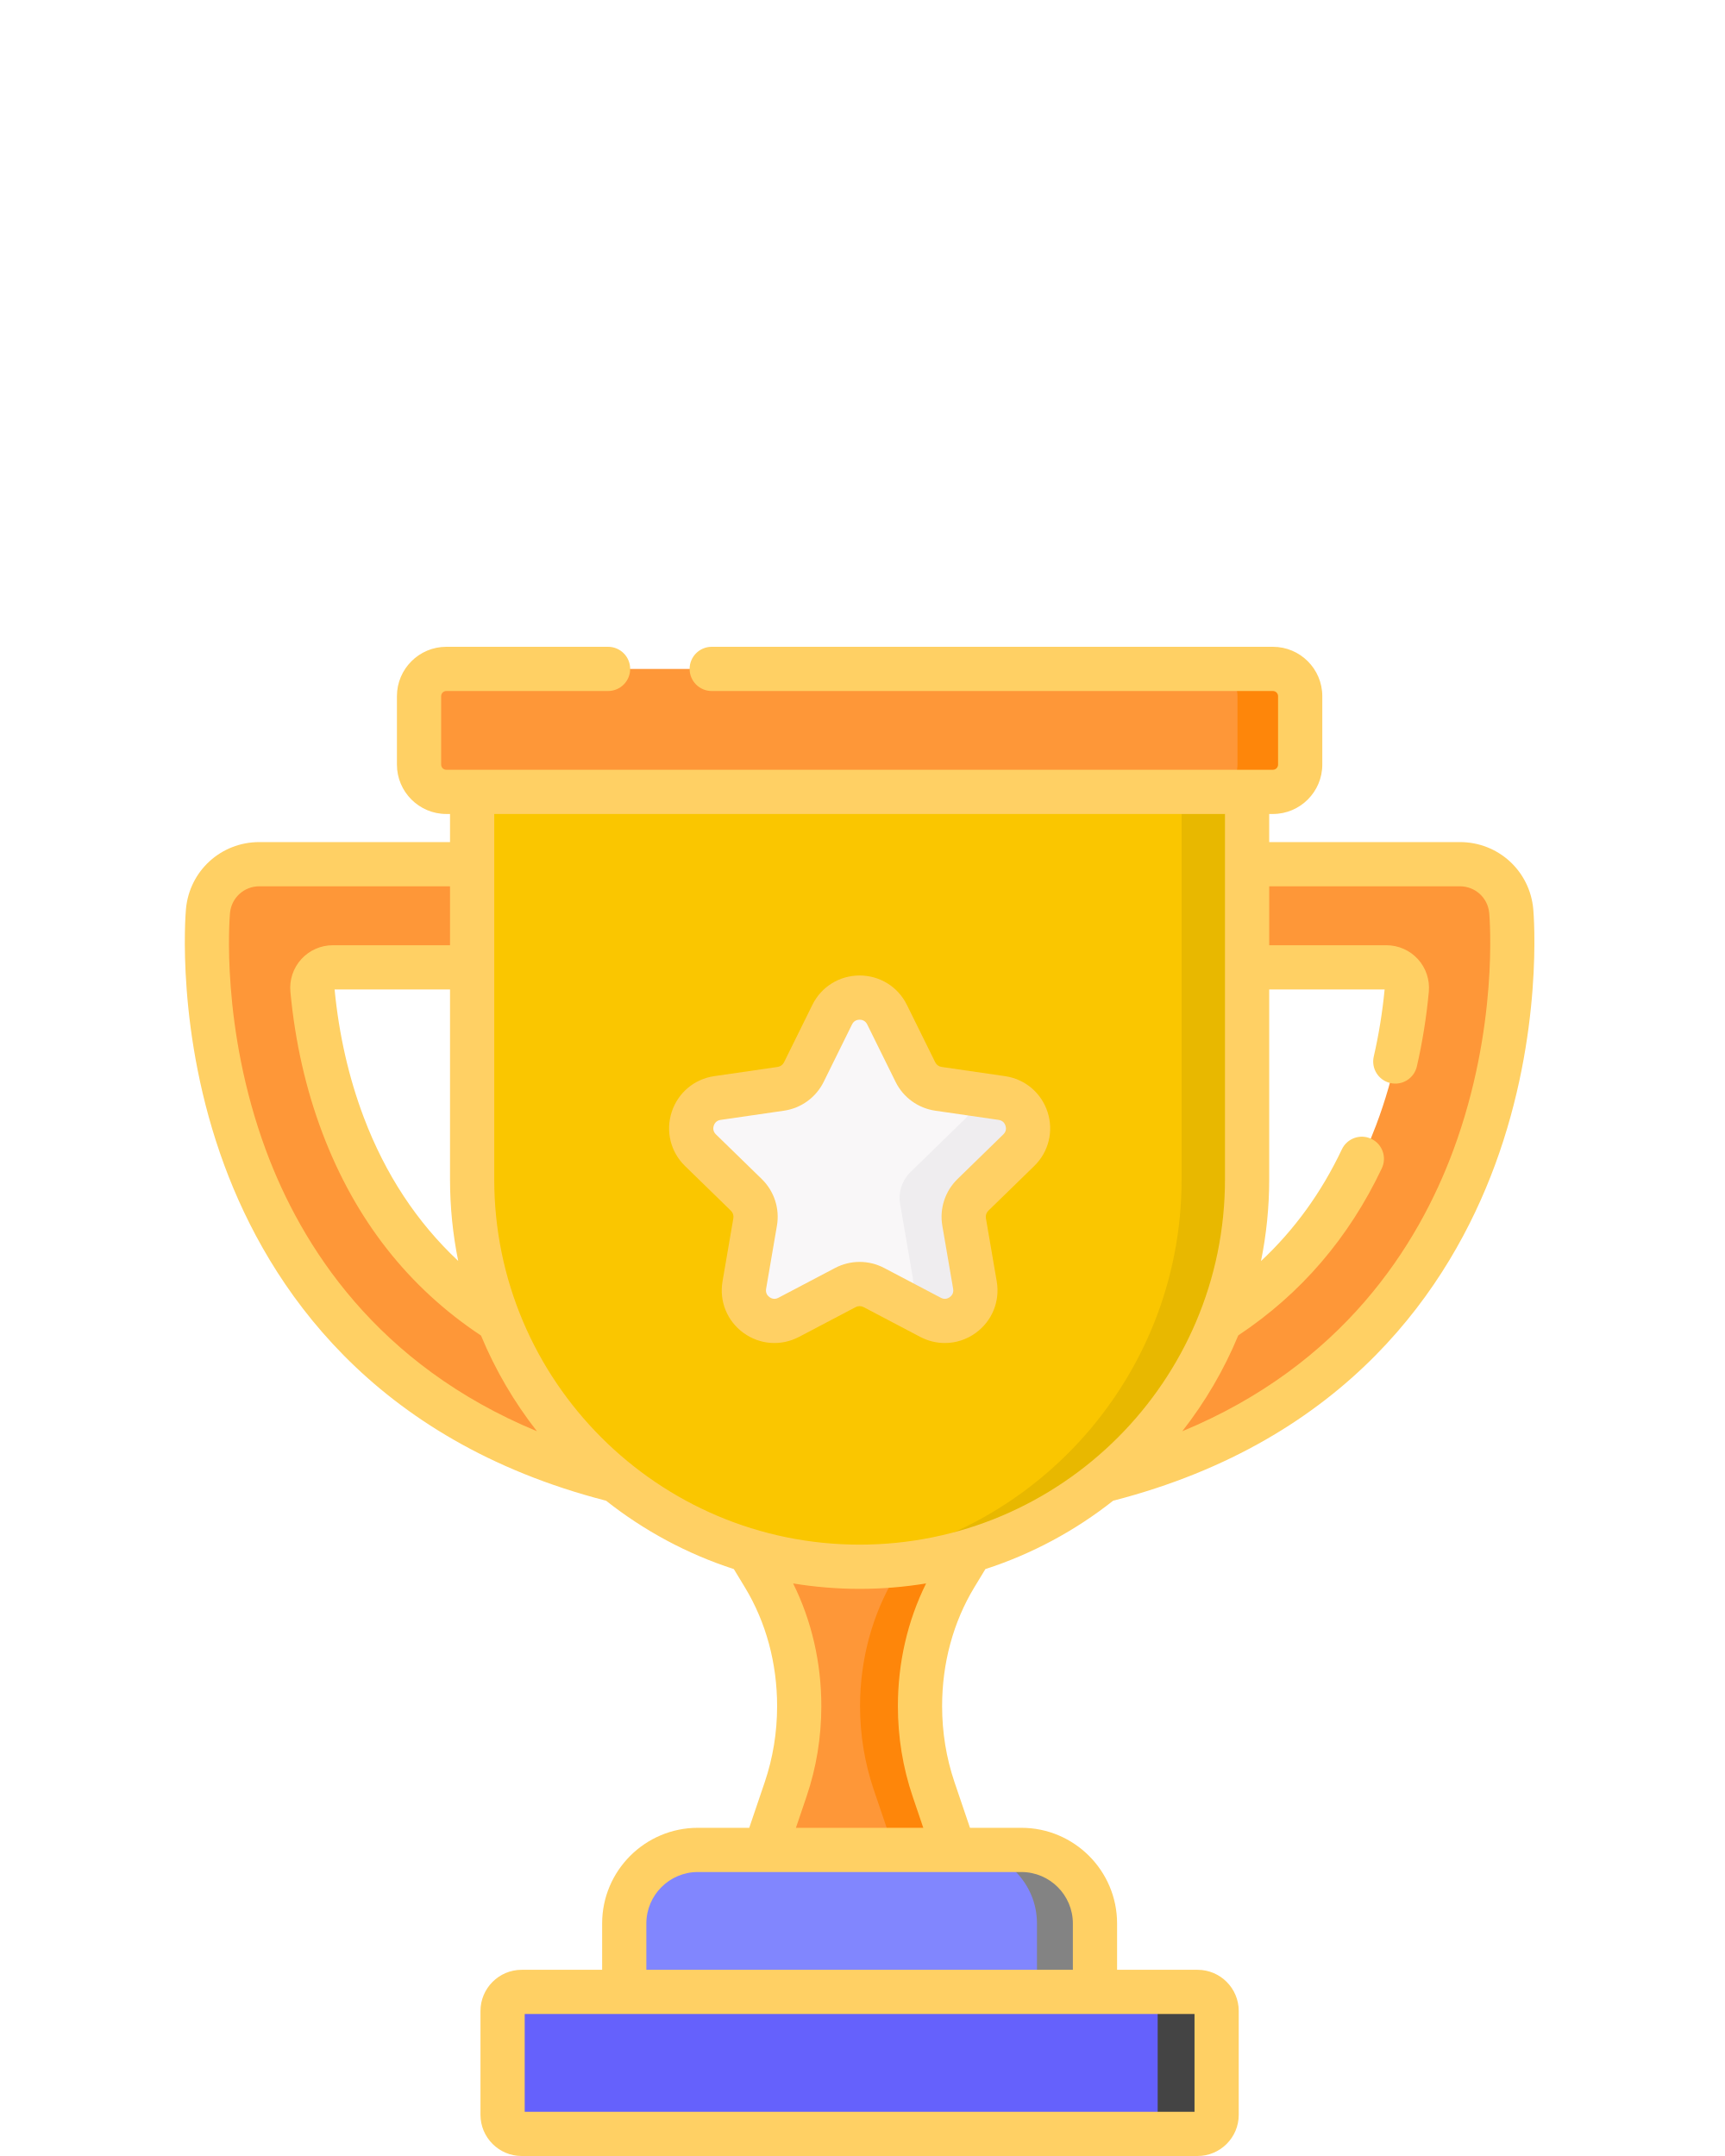
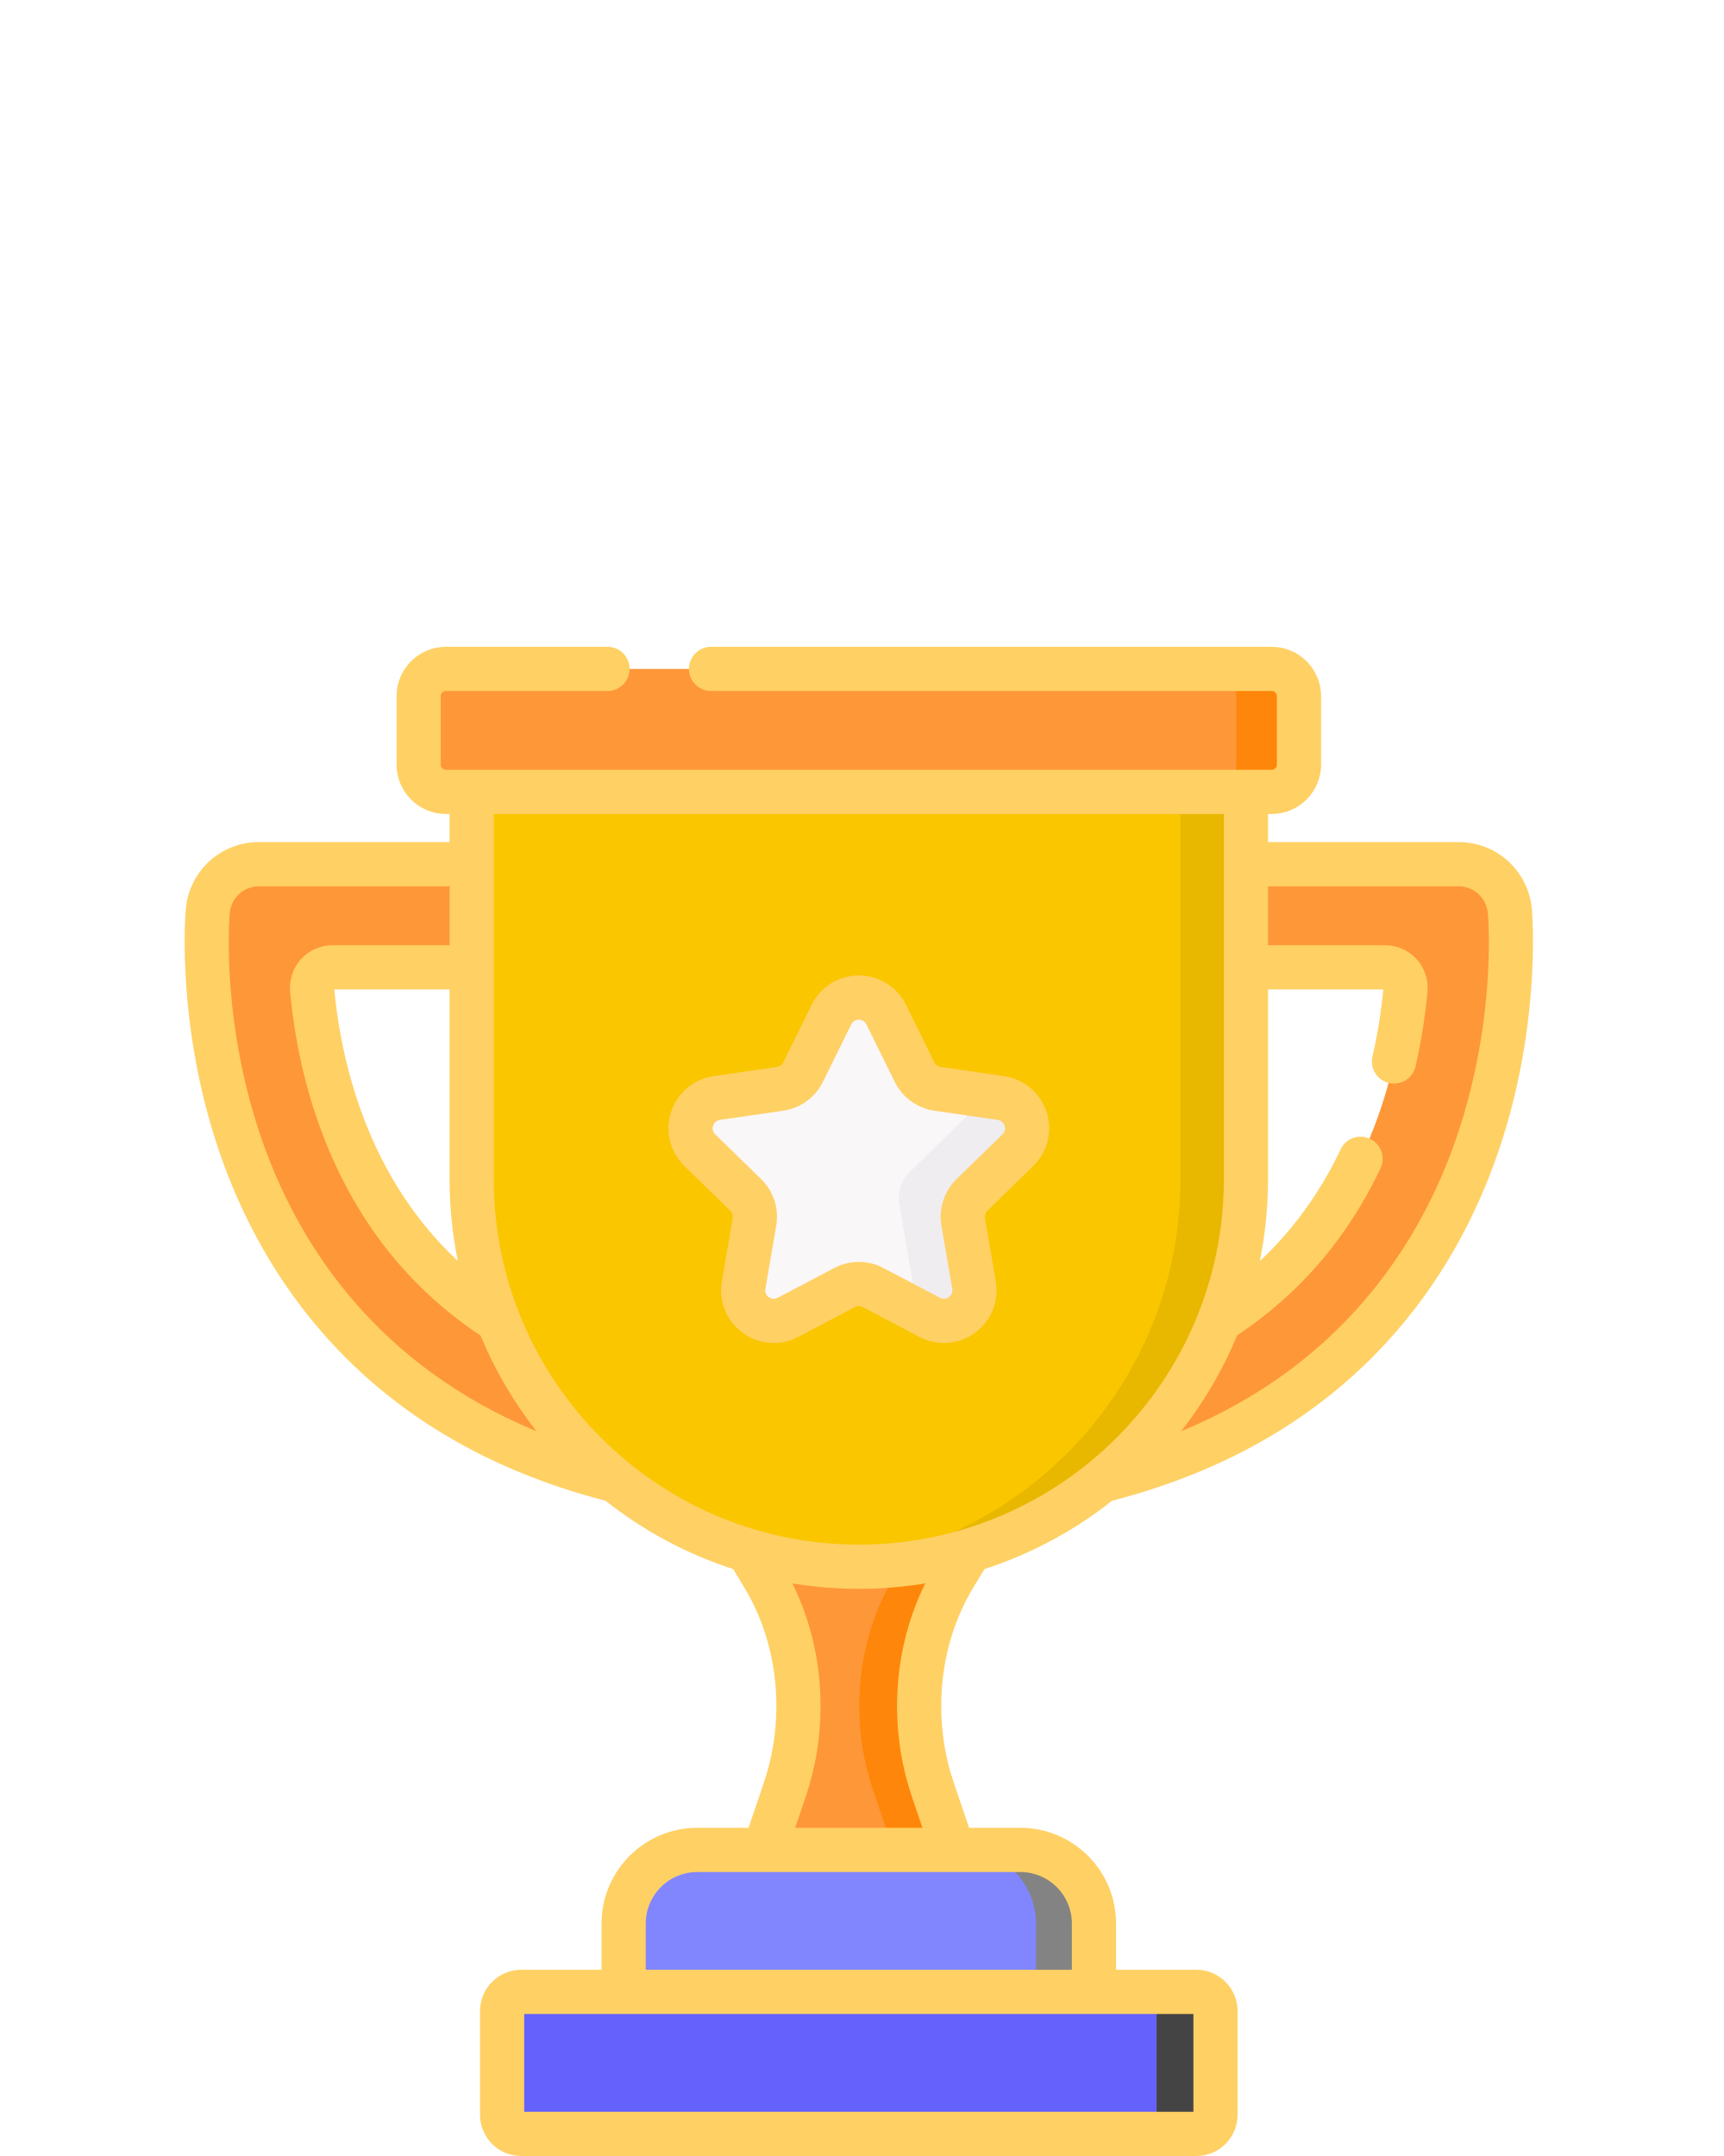
- <svg xmlns="http://www.w3.org/2000/svg" width="280" height="350" viewBox="0 0 280 350" fill="none">
-   <path d="M104.862 241.255C104.26 241.255 103.65 241.19 103.038 241.054C63.763 232.326 46.961 207.35 39.782 187.934C32.139 167.262 33.686 148.7 33.756 147.92C34.141 143.601 37.76 140.29 42.096 140.29H83.515C88.519 140.29 92.561 144.389 92.141 149.376C91.779 153.667 88.181 157.037 83.796 157.037H54.013C52.056 157.037 50.528 158.72 50.71 160.669C51.272 166.696 52.617 174.54 55.694 182.67C64.114 204.917 81.266 219.059 106.672 224.705C111.186 225.709 114.033 230.182 113.029 234.696C112.162 238.598 108.701 241.255 104.862 241.255V241.255Z" fill="#FE9738" />
-   <path d="M174.196 241.255C174.798 241.255 175.409 241.19 176.021 241.054C215.296 232.326 232.098 207.35 239.276 187.934C246.919 167.262 245.373 148.7 245.303 147.92C244.918 143.601 241.299 140.29 236.962 140.29H195.544C190.54 140.29 186.498 144.389 186.918 149.376C187.279 153.667 190.877 157.037 195.262 157.037H225.045C227.002 157.037 228.531 158.72 228.349 160.669C227.787 166.696 226.442 174.54 223.364 182.67C214.944 204.917 197.793 219.059 172.387 224.705C167.873 225.709 165.026 230.182 166.029 234.696C166.897 238.598 170.358 241.255 174.196 241.255Z" fill="#FE9738" />
-   <path d="M194.386 346.411H84.678C82.968 346.411 81.582 345.025 81.582 343.315V326.457C81.582 324.748 82.968 323.361 84.678 323.361H194.386C196.096 323.361 197.482 324.748 197.482 326.457V343.315C197.482 345.025 196.096 346.411 194.386 346.411Z" fill="#6561FC" />
-   <path d="M197.482 326.456V343.313C197.482 345.026 196.095 346.409 194.386 346.409H184.816C186.525 346.409 187.912 345.026 187.912 343.313V326.456C187.912 324.748 186.525 323.36 184.816 323.36H194.386C196.095 323.36 197.482 324.748 197.482 326.456Z" fill="#444444" />
-   <path d="M177.738 323.361H101.328V312.255C101.328 305.659 106.675 300.312 113.271 300.312H165.794C172.39 300.312 177.738 305.659 177.738 312.255V323.361Z" fill="#8186FE" />
-   <path d="M177.734 312.254V323.36H168.322V312.254C168.322 305.661 162.973 300.311 156.379 300.311H165.791C172.389 300.311 177.734 305.661 177.734 312.254Z" fill="#838383" />
-   <path d="M155.071 255.843L160.416 247.018H118.645L123.99 255.843C127.722 262.002 129.728 269.391 129.728 276.97C129.728 281.6 128.979 286.187 127.521 290.484L124.186 300.312H154.874L151.539 290.484C150.081 286.187 149.332 281.6 149.332 276.97C149.333 269.391 151.339 262.002 155.071 255.843V255.843Z" fill="#FE9738" />
-   <path d="M150.803 265.873C149.837 269.438 149.334 273.18 149.334 276.97C149.334 281.601 150.081 286.185 151.54 290.482L154.875 300.311H145.143L141.807 290.482C140.353 286.185 139.602 281.601 139.602 276.97C139.602 273.18 140.104 269.438 141.071 265.873C142.042 262.308 143.473 258.925 145.339 255.844L150.688 247.016H160.416L155.071 255.844C153.205 258.925 151.77 262.308 150.803 265.873Z" fill="#FE860A" />
-   <path d="M139.532 254.343C104.796 254.343 76.637 226.184 76.637 191.447V128.551H202.428V191.447C202.428 226.183 174.269 254.343 139.532 254.343Z" fill="#FAC600" />
-   <path d="M202.425 128.549V191.448C202.425 226.182 174.265 254.342 139.531 254.342C137.741 254.342 135.966 254.265 134.215 254.121C166.466 251.423 191.797 224.392 191.797 191.448V128.549H202.425Z" fill="#E8B800" />
-   <path d="M206.619 128.551H72.445C70.001 128.551 68.019 126.57 68.019 124.126V113.014C68.019 110.57 70.001 108.589 72.445 108.589H206.619C209.063 108.589 211.044 110.57 211.044 113.014V124.126C211.045 126.57 209.063 128.551 206.619 128.551Z" fill="#FE9738" />
-   <path d="M211.04 113.013V124.123C211.04 126.568 209.059 128.549 206.614 128.549H196.441C198.887 128.549 200.868 126.568 200.868 124.123V113.013C200.868 110.572 198.887 108.586 196.441 108.586H206.614C209.059 108.586 211.04 110.572 211.04 113.013V113.013Z" fill="#FE860A" />
-   <path d="M143.982 164.715L148.584 174.04C149.307 175.505 150.705 176.521 152.322 176.755L162.613 178.251C166.685 178.843 168.311 183.846 165.364 186.719L157.918 193.978C156.748 195.118 156.214 196.761 156.49 198.372L158.248 208.621C158.944 212.677 154.687 215.769 151.045 213.854L141.84 209.015C140.394 208.255 138.667 208.255 137.22 209.015L128.016 213.854C124.373 215.769 120.117 212.676 120.812 208.621L122.57 198.372C122.846 196.761 122.312 195.118 121.142 193.978L113.696 186.719C110.75 183.847 112.375 178.843 116.447 178.251L126.739 176.755C128.355 176.521 129.754 175.505 130.477 174.04L135.079 164.715C136.899 161.025 142.16 161.025 143.982 164.715V164.715Z" fill="#F9F7F8" />
-   <path d="M157.921 193.978C156.748 195.117 156.217 196.763 156.49 198.37L158.251 208.62C158.945 212.678 154.691 215.769 151.045 213.855L147.26 211.864C148.073 210.687 148.466 209.189 148.188 207.562L146.111 195.452C145.786 193.552 146.418 191.609 147.8 190.26L156.6 181.685C157.787 180.527 158.347 179.073 158.375 177.632L162.615 178.25C166.687 178.843 168.314 183.848 165.366 186.719L157.921 193.978Z" fill="#EFEDEF" />
-   <path d="M248.88 147.601C248.326 141.387 243.203 136.701 236.965 136.701H206.015V132.14H206.618C211.037 132.14 214.633 128.544 214.633 124.126V113.014C214.633 108.595 211.037 105 206.618 105H115.526C113.544 105 111.937 106.606 111.937 108.589C111.937 110.571 113.544 112.177 115.526 112.177H206.618C207.08 112.177 207.455 112.553 207.455 113.014V124.126C207.455 124.587 207.08 124.962 206.618 124.962H72.444C71.982 124.962 71.607 124.587 71.607 124.126V113.014C71.607 112.553 71.982 112.177 72.444 112.177H98.7C100.682 112.177 102.289 110.571 102.289 108.589C102.289 106.606 100.682 105 98.7 105H72.444C68.025 105 64.429 108.595 64.429 113.014V124.126C64.429 128.544 68.025 132.14 72.444 132.14H73.047V136.701H42.097C35.859 136.701 30.736 141.387 30.182 147.601C30.11 148.413 28.497 167.755 36.417 189.178C43.664 208.778 60.29 233.804 98.383 243.626C104.516 248.471 111.518 252.263 119.115 254.72L120.922 257.702C124.336 263.338 126.14 270.001 126.14 276.97C126.14 281.227 125.462 285.387 124.124 289.331L121.616 296.723H113.27C104.706 296.723 97.738 303.69 97.738 312.255V319.773H84.677C80.991 319.773 77.992 322.772 77.992 326.458V343.315C77.992 347.001 80.991 350 84.677 350H194.385C198.071 350 201.07 347.001 201.07 343.315V326.458C201.07 322.772 198.071 319.773 194.385 319.773H181.324V312.255C181.324 303.69 174.357 296.723 165.792 296.723H157.447L154.939 289.331C153.6 285.387 152.922 281.228 152.922 276.97C152.922 270.001 154.726 263.338 158.14 257.702L159.947 254.72C167.544 252.263 174.546 248.472 180.678 243.626C218.772 233.804 235.398 208.778 242.644 189.178C250.565 167.755 248.952 148.414 248.88 147.601V147.601ZM74.375 204.697C67.684 198.432 62.558 190.661 59.052 181.399C56.616 174.963 55.022 167.976 54.312 160.626H73.047V191.447C73.047 195.983 73.505 200.414 74.375 204.697V204.697ZM43.15 186.689C35.783 166.765 37.265 148.985 37.331 148.239C37.553 145.753 39.602 143.879 42.097 143.879H73.047V153.449H54.015C52.076 153.449 50.215 154.27 48.91 155.703C47.603 157.138 46.957 159.069 47.138 161.002C47.893 169.1 49.643 176.817 52.339 183.94C57.663 198.007 66.282 208.991 78.078 216.811C80.4 222.413 83.465 227.631 87.153 232.342C61.152 221.565 48.907 202.259 43.15 186.689V186.689ZM193.893 326.95V342.823H85.169V326.95H193.893ZM165.792 303.9C170.399 303.9 174.147 307.648 174.147 312.255V319.773H104.915V312.255C104.915 307.648 108.664 303.9 113.27 303.9H165.792ZM148.142 291.637L149.867 296.723H129.194L130.92 291.637C132.51 286.948 133.317 282.014 133.317 276.97C133.317 269.911 131.74 263.096 128.739 257.051C132.253 257.627 135.857 257.931 139.531 257.931C143.205 257.931 146.809 257.627 150.322 257.051C147.322 263.096 145.744 269.911 145.744 276.97C145.745 282.014 146.551 286.948 148.142 291.637V291.637ZM139.531 250.753C106.829 250.753 80.224 224.148 80.224 191.447V132.14H198.838V191.447C198.838 224.149 172.233 250.753 139.531 250.753V250.753ZM235.912 186.689C230.156 202.259 217.91 221.567 191.908 232.345C195.602 227.625 198.672 222.397 200.995 216.783C211.125 210.057 218.926 200.998 224.297 189.654C225.146 187.863 224.381 185.723 222.59 184.875C220.8 184.027 218.66 184.791 217.811 186.582C214.485 193.605 210.099 199.656 204.684 204.719C205.556 200.429 206.016 195.991 206.016 191.447V160.626H224.751C224.394 164.319 223.801 167.981 222.987 171.516C222.542 173.448 223.748 175.374 225.679 175.818C227.609 176.265 229.537 175.058 229.981 173.126C230.888 169.189 231.541 165.109 231.925 161.002C232.105 159.069 231.459 157.138 230.153 155.703C228.847 154.27 226.987 153.449 225.048 153.449H206.016V143.879H236.966C239.461 143.879 241.51 145.753 241.731 148.239C241.797 148.985 243.278 166.765 235.912 186.689V186.689Z" fill="#FFD064" />
-   <path d="M163.132 174.7L152.842 173.204C152.393 173.139 152.006 172.857 151.806 172.452L147.204 163.127C145.752 160.186 142.813 158.359 139.534 158.359C136.254 158.359 133.315 160.186 131.864 163.127L127.262 172.452C127.061 172.858 126.674 173.139 126.226 173.204L115.935 174.7C112.69 175.171 110.044 177.401 109.03 180.521C108.017 183.64 108.846 186.999 111.195 189.289L118.641 196.547C118.966 196.863 119.113 197.318 119.037 197.765L117.279 208.015C116.724 211.247 118.028 214.452 120.681 216.38C123.334 218.307 126.786 218.557 129.69 217.031L138.894 212.192C139.295 211.981 139.773 211.981 140.174 212.192L149.378 217.031C150.641 217.695 152.007 218.022 153.366 218.022C155.132 218.022 156.887 217.469 158.386 216.379C161.039 214.451 162.343 211.246 161.789 208.014L160.031 197.765C159.954 197.318 160.102 196.863 160.426 196.547L167.873 189.288C170.222 186.999 171.051 183.639 170.038 180.52C169.024 177.401 166.378 175.171 163.132 174.7ZM162.863 184.149L155.416 191.408C153.4 193.373 152.481 196.203 152.956 198.978L154.714 209.228C154.84 209.961 154.425 210.385 154.167 210.574C153.909 210.762 153.377 211.026 152.718 210.678L143.513 205.839C142.267 205.184 140.9 204.856 139.533 204.856C138.166 204.856 136.799 205.184 135.553 205.839L126.349 210.678C125.691 211.025 125.159 210.761 124.9 210.574C124.641 210.385 124.227 209.962 124.352 209.228L126.11 198.978C126.587 196.203 125.667 193.373 123.651 191.407L116.204 184.149C115.671 183.63 115.757 183.043 115.856 182.739C115.954 182.435 116.23 181.91 116.966 181.802L127.257 180.307C130.044 179.902 132.451 178.153 133.697 175.628L138.299 166.303C138.628 165.636 139.214 165.536 139.533 165.536C139.852 165.536 140.437 165.636 140.766 166.303L145.369 175.628C146.615 178.153 149.022 179.902 151.809 180.307L162.1 181.802C162.836 181.91 163.112 182.435 163.21 182.739C163.31 183.043 163.396 183.63 162.863 184.149V184.149Z" fill="#FFD064" />
+ <svg xmlns="http://www.w3.org/2000/svg" width="235" height="294" viewBox="0 0 235 294" fill="none">
+   <path d="M88.01 202.654C87.504 202.654 86.993 202.6 86.479 202.485C53.516 195.154 39.414 174.174 33.389 157.864C26.975 140.5 28.273 124.908 28.331 124.253C28.654 120.625 31.692 117.844 35.331 117.844H70.094C74.293 117.844 77.685 121.287 77.333 125.476C77.03 129.08 74.01 131.911 70.33 131.911H45.333C43.691 131.911 42.408 133.325 42.561 134.962C43.032 140.025 44.161 146.614 46.744 153.443C53.811 172.13 68.206 184.009 89.529 188.752C93.317 189.595 95.707 193.353 94.864 197.145C94.137 200.422 91.232 202.654 88.01 202.654Z" fill="#FE9738" />
+   <path d="M146.201 202.654C146.706 202.654 147.219 202.6 147.733 202.485C180.696 195.154 194.797 174.174 200.822 157.864C207.236 140.5 205.939 124.908 205.88 124.253C205.557 120.625 202.52 117.844 198.88 117.844H164.118C159.918 117.844 156.526 121.287 156.878 125.476C157.181 129.08 160.201 131.911 163.881 131.911H188.878C190.52 131.911 191.804 133.325 191.651 134.962C191.179 140.025 190.05 146.614 187.467 153.443C180.4 172.13 166.006 184.009 144.683 188.752C140.894 189.595 138.505 193.353 139.347 197.145C140.075 200.422 142.98 202.654 146.201 202.654Z" fill="#FE9738" />
+   <path d="M163.145 290.985H71.069C69.634 290.985 68.471 289.821 68.471 288.385V274.224C68.471 272.788 69.634 271.623 71.069 271.623H163.145C164.581 271.623 165.744 272.788 165.744 274.224V288.385C165.744 289.821 164.581 290.985 163.145 290.985Z" fill="#6561FC" />
+   <path d="M165.744 274.223V288.383C165.744 289.822 164.58 290.983 163.145 290.983H155.113C156.548 290.983 157.712 289.822 157.712 288.383V274.223C157.712 272.788 156.548 271.622 155.113 271.622H163.145C164.58 271.622 165.744 272.788 165.744 274.223Z" fill="#444444" />
+   <path d="M149.173 271.623H85.043V262.294C85.043 256.754 89.531 252.262 95.067 252.262H139.148C144.684 252.262 149.173 256.754 149.173 262.294V271.623Z" fill="#8186FE" />
+   <path d="M149.169 262.293V271.622H141.27V262.293C141.27 256.755 136.78 252.261 131.246 252.261H139.145C144.683 252.261 149.169 256.755 149.169 262.293Z" fill="#838383" />
+   <path d="M130.148 214.908L134.634 207.495H99.576L104.062 214.908C107.194 220.082 108.878 226.288 108.878 232.655C108.878 236.544 108.249 240.397 107.026 244.007L104.227 252.262H129.983L127.184 244.007C125.96 240.397 125.331 236.544 125.331 232.655C125.332 226.288 127.016 220.082 130.148 214.908Z" fill="#FE9738" />
+   <path d="M126.567 223.333C125.756 226.328 125.334 229.471 125.334 232.655C125.334 236.545 125.961 240.395 127.185 244.005L129.984 252.261H121.816L119.017 244.005C117.796 240.395 117.166 236.545 117.166 232.655C117.166 229.471 117.587 226.328 118.399 223.333C119.214 220.339 120.415 217.497 121.981 214.909L126.47 207.493H134.635L130.149 214.909C128.583 217.497 127.378 220.339 126.567 223.333Z" fill="#FE860A" />
+   <path d="M117.107 213.648C87.954 213.648 64.32 189.995 64.32 160.816V107.983H169.895V160.816C169.895 189.994 146.262 213.648 117.107 213.648Z" fill="#FAC600" />
+   <path d="M169.892 107.981V160.816C169.892 189.993 146.258 213.647 117.106 213.647C115.604 213.647 114.114 213.583 112.645 213.462C139.712 211.195 160.972 188.489 160.972 160.816V107.981H169.892Z" fill="#E8B800" />
+   <path d="M173.412 107.983H60.802C58.751 107.983 57.088 106.319 57.088 104.266V94.932C57.088 92.879 58.751 91.215 60.802 91.215H173.412C175.464 91.215 177.126 92.879 177.126 94.932V104.266C177.127 106.319 175.464 107.983 173.412 107.983Z" fill="#FE9738" />
+   <path d="M177.122 94.931V104.263C177.122 106.317 175.459 107.981 173.407 107.981H164.869C166.922 107.981 168.585 106.317 168.585 104.263V94.931C168.585 92.88 166.922 91.212 164.869 91.212H173.407C175.459 91.212 177.122 92.88 177.122 94.931Z" fill="#FE860A" />
+   <path d="M120.841 138.361L124.704 146.194C125.311 147.424 126.484 148.278 127.841 148.474L136.478 149.731C139.896 150.228 141.26 154.431 138.787 156.844L132.538 162.942C131.556 163.899 131.108 165.279 131.339 166.632L132.815 175.242C133.399 178.649 129.826 181.246 126.769 179.637L119.044 175.573C117.83 174.934 116.381 174.934 115.166 175.573L107.441 179.637C104.384 181.246 100.812 178.648 101.395 175.242L102.871 166.632C103.102 165.279 102.654 163.899 101.672 162.942L95.423 156.844C92.95 154.431 94.314 150.228 97.732 149.731L106.37 148.474C107.726 148.278 108.9 147.424 109.507 146.194L113.369 138.361C114.897 135.261 119.312 135.261 120.841 138.361Z" fill="#F9F7F8" />
+   <path d="M132.541 162.942C131.556 163.898 131.111 165.281 131.34 166.631L132.818 175.241C133.4 178.65 129.83 181.246 126.77 179.638L123.593 177.966C124.276 176.977 124.605 175.719 124.372 174.352L122.629 164.18C122.356 162.584 122.887 160.952 124.047 159.818L131.432 152.615C132.428 151.643 132.898 150.421 132.922 149.211L136.481 149.73C139.898 150.228 141.264 154.432 138.789 156.844L132.541 162.942Z" fill="#EFEDEF" />
+   <path d="M208.881 123.985C208.416 118.765 204.116 114.829 198.881 114.829H172.905V110.998H173.411C177.12 110.998 180.138 107.977 180.138 104.266V94.932C180.138 91.22 177.12 88.2 173.411 88.2H96.959C95.295 88.2 93.946 89.549 93.946 91.215C93.946 92.88 95.295 94.229 96.959 94.229H173.411C173.798 94.229 174.113 94.544 174.113 94.932V104.266C174.113 104.653 173.798 104.968 173.411 104.968H60.8C60.413 104.968 60.098 104.653 60.098 104.266V94.932C60.098 94.544 60.413 94.229 60.8 94.229H82.837C84.5 94.229 85.849 92.88 85.849 91.215C85.849 89.549 84.5 88.2 82.837 88.2H60.8C57.091 88.2 54.074 91.22 54.074 94.932V104.266C54.074 107.977 57.091 110.998 60.8 110.998H61.306V114.829H35.331C30.095 114.829 25.796 118.765 25.331 123.985C25.27 124.667 23.916 140.914 30.564 158.909C36.646 175.373 50.6 196.395 82.571 204.646C87.718 208.716 93.595 211.901 99.971 213.965L101.487 216.47C104.353 221.204 105.867 226.801 105.867 232.655C105.867 236.231 105.298 239.725 104.175 243.038L102.07 249.247H95.065C87.877 249.247 82.029 255.1 82.029 262.294V268.609H71.067C67.974 268.609 65.457 271.128 65.457 274.225V288.385C65.457 291.481 67.974 294 71.067 294H163.144C166.237 294 168.754 291.481 168.754 288.385V274.225C168.754 271.128 166.237 268.609 163.144 268.609H152.182V262.294C152.182 255.1 146.335 249.247 139.146 249.247H132.142L130.037 243.038C128.913 239.725 128.344 236.231 128.344 232.655C128.344 226.801 129.858 221.204 132.724 216.47L134.24 213.965C140.616 211.901 146.493 208.716 151.64 204.646C183.611 196.395 197.565 175.373 203.647 158.909C210.295 140.914 208.941 124.668 208.881 123.985ZM62.421 171.945C56.805 166.683 52.503 160.155 49.561 152.375C47.516 146.969 46.178 141.1 45.582 134.926H61.306V160.815C61.306 164.626 61.691 168.348 62.421 171.945ZM36.214 156.819C30.032 140.083 31.275 125.147 31.331 124.521C31.517 122.432 33.236 120.858 35.331 120.858H61.306V128.897H45.333C43.706 128.897 42.144 129.587 41.049 130.79C39.952 131.996 39.41 133.618 39.561 135.242C40.195 142.044 41.664 148.526 43.927 154.51C48.395 166.326 55.628 175.552 65.529 182.121C67.477 186.827 70.05 191.21 73.145 195.167C51.323 186.115 41.046 169.898 36.214 156.819ZM162.731 274.638V287.971H71.481V274.638H162.731ZM139.146 255.276C143.013 255.276 146.158 258.424 146.158 262.294V268.609H88.053V262.294C88.053 258.424 91.199 255.276 95.065 255.276H139.146ZM124.333 244.975L125.78 249.247H108.43L109.878 244.975C111.213 241.036 111.89 236.892 111.89 232.655C111.89 226.725 110.567 221.001 108.048 215.923C110.997 216.407 114.022 216.662 117.106 216.662C120.189 216.662 123.214 216.407 126.162 215.923C123.644 221.001 122.32 226.725 122.32 232.655C122.321 236.892 122.997 241.036 124.333 244.975ZM117.106 210.632C89.659 210.632 67.33 188.284 67.33 160.815V110.998H166.881V160.815C166.881 188.285 144.552 210.632 117.106 210.632ZM197.997 156.819C193.166 169.898 182.888 186.116 161.065 195.17C164.165 191.205 166.742 186.813 168.691 182.098C177.193 176.448 183.741 168.838 188.248 159.309C188.961 157.805 188.319 156.007 186.816 155.295C185.313 154.583 183.517 155.224 182.805 156.729C180.013 162.628 176.332 167.711 171.788 171.964C172.519 168.36 172.905 164.632 172.905 160.815V134.926H188.629C188.33 138.028 187.832 141.104 187.149 144.073C186.775 145.696 187.788 147.314 189.408 147.687C191.028 148.063 192.646 147.049 193.019 145.426C193.78 142.119 194.328 138.692 194.651 135.242C194.802 133.618 194.259 131.996 193.163 130.79C192.067 129.587 190.506 128.897 188.879 128.897H172.905V120.858H198.881C200.975 120.858 202.695 122.432 202.881 124.521C202.936 125.147 204.179 140.083 197.997 156.819Z" fill="#FFD064" />
+   <path d="M136.914 146.748L128.278 145.491C127.901 145.437 127.576 145.2 127.408 144.86L123.546 137.027C122.327 134.556 119.86 133.021 117.108 133.021C114.356 133.021 111.889 134.556 110.671 137.027L106.809 144.86C106.64 145.201 106.315 145.437 105.939 145.491L97.302 146.748C94.579 147.144 92.358 149.017 91.507 151.638C90.657 154.258 91.353 157.079 93.324 159.003L99.573 165.099C99.846 165.365 99.969 165.747 99.906 166.123L98.43 174.733C97.964 177.447 99.059 180.14 101.285 181.759C103.512 183.378 106.409 183.588 108.847 182.306L116.571 178.241C116.908 178.064 117.309 178.064 117.646 178.241L125.37 182.306C126.43 182.864 127.577 183.138 128.717 183.138C130.2 183.138 131.673 182.674 132.931 181.758C135.157 180.139 136.252 177.447 135.787 174.732L134.311 166.123C134.247 165.747 134.371 165.365 134.643 165.099L140.893 159.002C142.864 157.079 143.56 154.257 142.71 151.637C141.859 149.017 139.638 147.144 136.914 146.748ZM136.688 154.685L130.438 160.783C128.746 162.433 127.975 164.81 128.373 167.141L129.849 175.751C129.955 176.367 129.606 176.723 129.39 176.882C129.173 177.04 128.727 177.262 128.174 176.969L120.448 172.905C119.402 172.354 118.255 172.079 117.108 172.079C115.96 172.079 114.813 172.354 113.767 172.905L106.042 176.969C105.49 177.261 105.044 177.039 104.826 176.882C104.609 176.723 104.262 176.368 104.366 175.751L105.842 167.141C106.242 164.81 105.47 162.433 103.778 160.782L97.528 154.685C97.081 154.249 97.153 153.756 97.236 153.501C97.318 153.245 97.55 152.804 98.168 152.714L106.805 151.458C109.144 151.118 111.164 149.648 112.21 147.527L116.072 139.694C116.348 139.134 116.84 139.05 117.108 139.05C117.375 139.05 117.866 139.134 118.142 139.694L122.006 147.527C123.051 149.648 125.072 151.118 127.411 151.458L136.048 152.714C136.665 152.804 136.897 153.245 136.979 153.501C137.063 153.756 137.135 154.249 136.688 154.685Z" fill="#FFD064" />
</svg>
